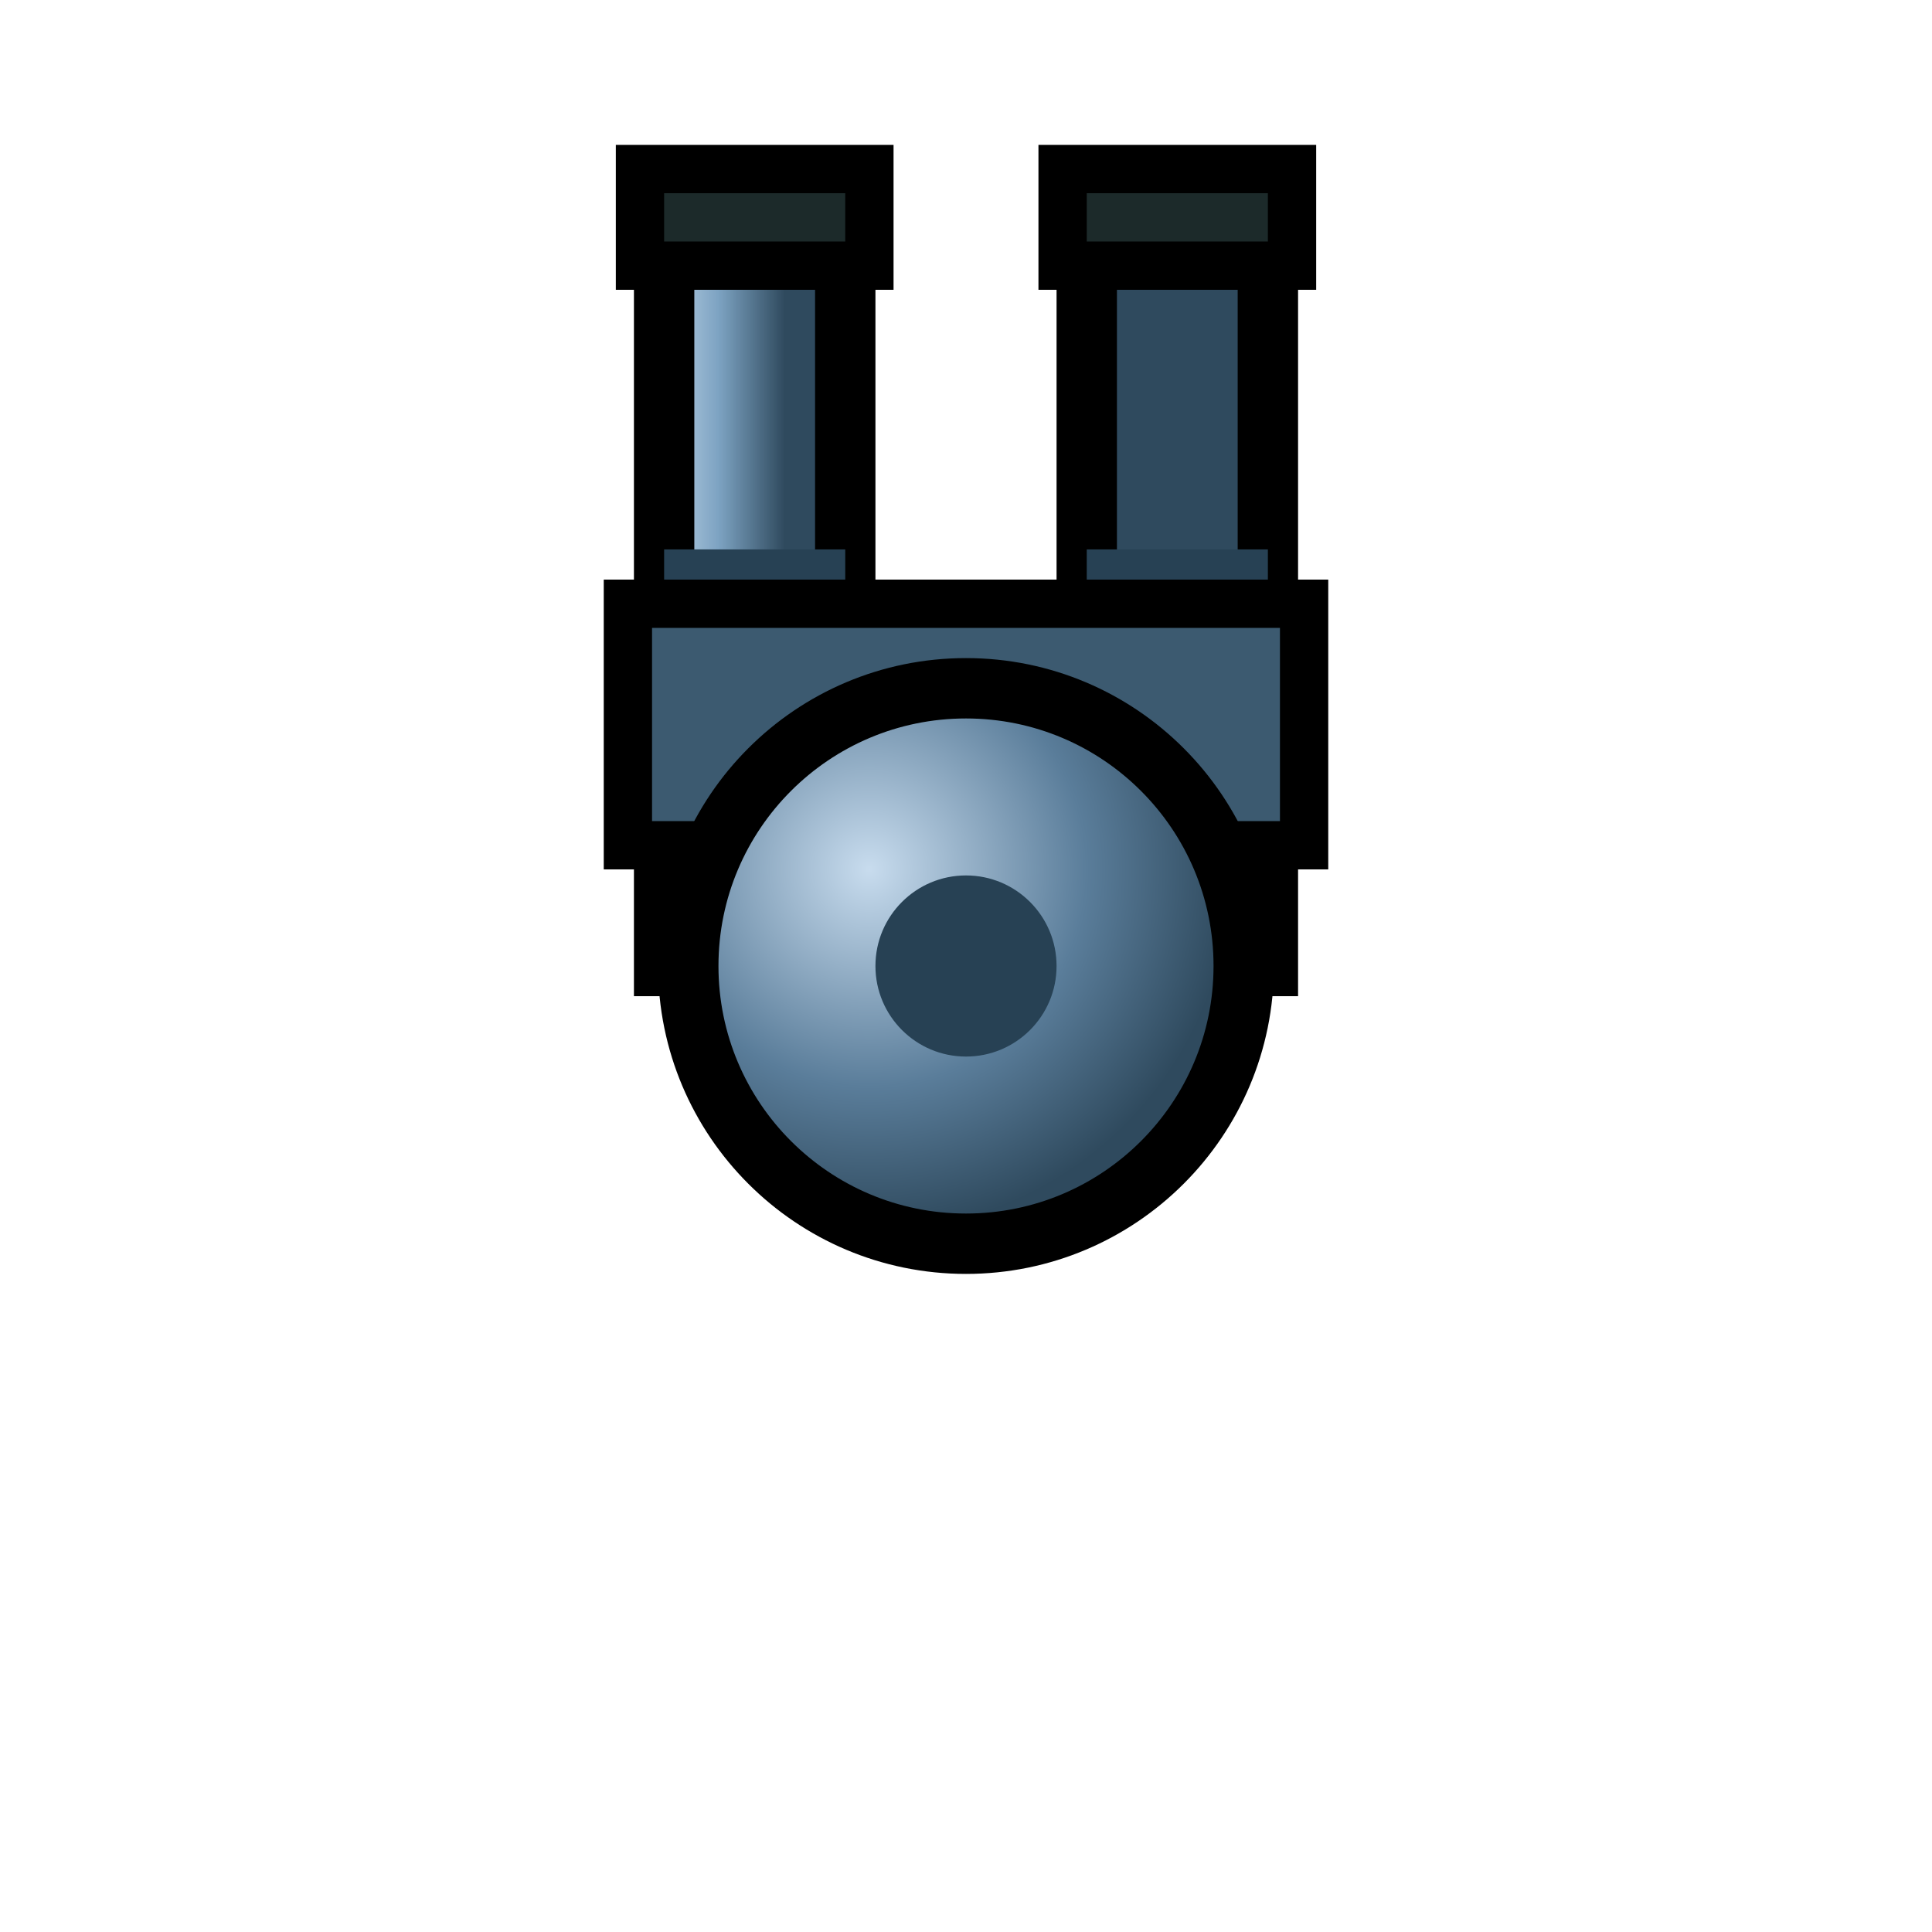
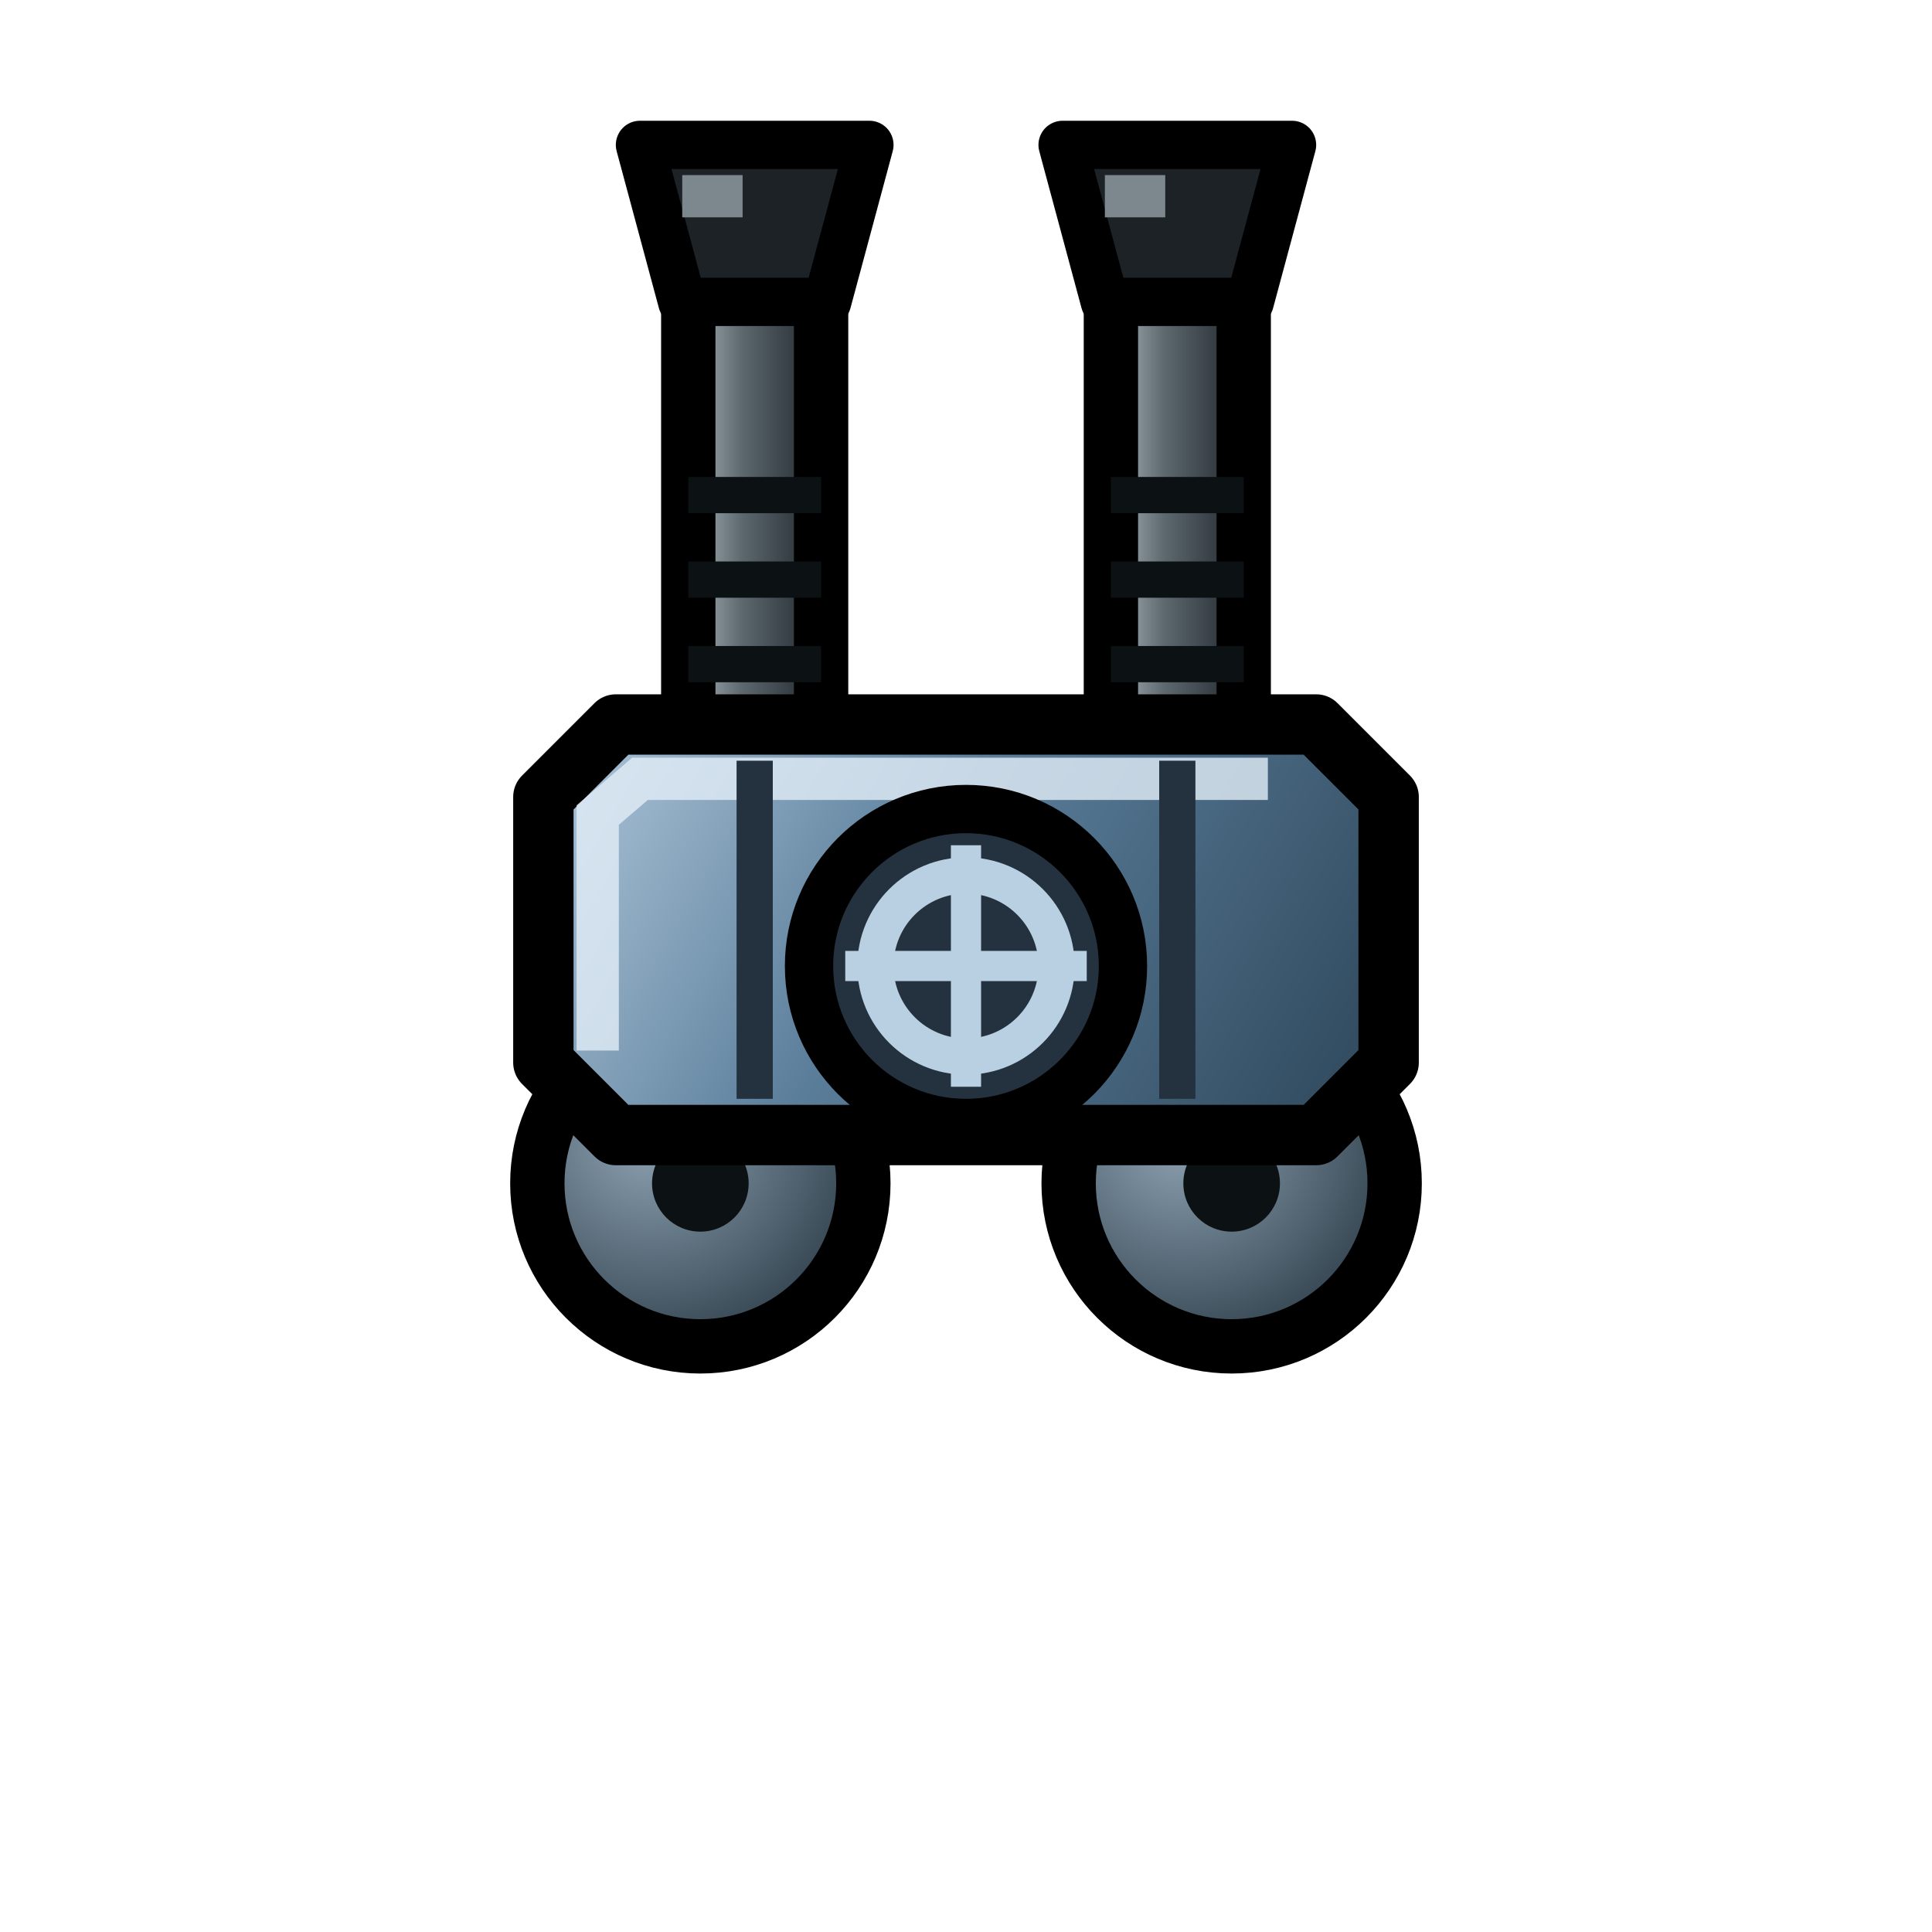
<svg xmlns="http://www.w3.org/2000/svg" viewBox="0 0 32 32">
  <defs>
-     <linearGradient id="barrel" x1="11" y1="0" x2="13" y2="0" gradientUnits="userSpaceOnUse">
-       <stop offset="0" stop-color="#bcd2e6" />
-       <stop offset="0.45" stop-color="#7da3c2" />
-       <stop offset="1" stop-color="#2f4a5e" />
+     <linearGradient id="bl" x1="11.4" y1="0" x2="13.6" y2="0" gradientUnits="userSpaceOnUse">
+       <stop offset="0" stop-color="#aeb8bf" />
+       <stop offset="0.4" stop-color="#5d686f" />
+       <stop offset="1" stop-color="#1f262b" />
    </linearGradient>
-     <radialGradient id="hub" cx="14.4" cy="14.4" r="6" gradientUnits="userSpaceOnUse">
-       <stop offset="0" stop-color="#c8dcee" />
-       <stop offset="0.6" stop-color="#5a7d9a" />
-       <stop offset="1" stop-color="#2f4a5e" />
+     <linearGradient id="br" x1="18.4" y1="0" x2="20.6" y2="0" gradientUnits="userSpaceOnUse">
+       <stop offset="0" stop-color="#aeb8bf" />
+       <stop offset="0.4" stop-color="#5d686f" />
+       <stop offset="1" stop-color="#1f262b" />
+     </linearGradient>
+     <linearGradient id="yoke" x1="9" y1="11" x2="23" y2="19" gradientUnits="userSpaceOnUse">
+       <stop offset="0" stop-color="#b9d0e2" />
+       <stop offset="0.45" stop-color="#5a7d9a" />
+       <stop offset="1" stop-color="#2c4558" />
+     </linearGradient>
+     <radialGradient id="drum" cx="0.35" cy="0.35" r="0.8">
+       <stop offset="0" stop-color="#8fa4b4" />
+       <stop offset="1" stop-color="#23323e" />
    </radialGradient>
  </defs>
-   <rect x="11" y="4" width="3" height="12" fill="url(#barrel)" stroke="#000000" stroke-width="1" />
-   <rect x="18" y="4" width="3" height="12" fill="url(#barrel)" stroke="#000000" stroke-width="1" />
-   <rect x="10.6" y="2.8" width="3.8" height="1.6" fill="#1c2a2a" stroke="#000000" stroke-width="0.8" />
-   <rect x="17.6" y="2.8" width="3.8" height="1.6" fill="#1c2a2a" stroke="#000000" stroke-width="0.8" />
-   <line x1="11" y1="9.5" x2="14" y2="9.5" stroke="#274154" stroke-width="0.8" />
-   <line x1="18" y1="9.5" x2="21" y2="9.5" stroke="#274154" stroke-width="0.8" />
-   <rect x="10.4" y="10" width="11.2" height="4" fill="#3c5a70" stroke="#000000" stroke-width="0.8" />
-   <circle cx="16" cy="16" r="4.6" fill="url(#hub)" stroke="#000000" stroke-width="1" />
-   <circle cx="16" cy="16" r="1.5" fill="#274154" />
+   <rect x="11.4" y="4.4" width="2.2" height="8.6" fill="url(#bl)" stroke="#000000" stroke-width="0.9" />
+   <polygon points="10.6,2.4 14.4,2.4 13.7,5 11.3,5" fill="#1c2226" stroke="#000000" stroke-width="0.8" stroke-linejoin="round" />
+   <rect x="11.3" y="2.9" width="1" height="0.7" fill="#7c878e" />
+   <path d="M11.4 8.2 H13.6 M11.4 9.6 H13.6 M11.4 11 H13.6" stroke="#0c1114" stroke-width="0.6" />
+   <rect x="18.4" y="4.4" width="2.2" height="8.6" fill="url(#br)" stroke="#000000" stroke-width="0.9" />
+   <polygon points="17.6,2.4 21.4,2.4 20.7,5 18.3,5" fill="#1c2226" stroke="#000000" stroke-width="0.8" stroke-linejoin="round" />
+   <rect x="18.3" y="2.9" width="1" height="0.7" fill="#7c878e" />
+   <path d="M18.4 8.2 H20.6 M18.4 9.6 H20.6 M18.4 11 H20.6" stroke="#0c1114" stroke-width="0.6" />
+   <circle cx="11.6" cy="19.6" r="2.7" fill="url(#drum)" stroke="#000000" stroke-width="0.9" />
+   <circle cx="20.4" cy="19.6" r="2.7" fill="url(#drum)" stroke="#000000" stroke-width="0.9" />
+   <circle cx="11.6" cy="19.6" r="0.8" fill="#0c1114" />
+   <circle cx="20.4" cy="19.6" r="0.8" fill="#0c1114" />
+   <polygon points="10.2,12 21.8,12 23,13.2 23,17.6 21.8,18.8 10.2,18.8 9,17.6 9,13.2" fill="url(#yoke)" stroke="#000000" stroke-width="1" stroke-linejoin="round" />
+   <path d="M9.9 17.4 V13.5 L10.6 12.9 H21" fill="none" stroke="#e2eef8" stroke-width="0.7" opacity="0.8" />
+   <line x1="12.5" y1="12.6" x2="12.5" y2="18.2" stroke="#23323e" stroke-width="0.6" />
+   <line x1="19.5" y1="12.6" x2="19.5" y2="18.2" stroke="#23323e" stroke-width="0.6" />
+   <circle cx="16" cy="16" r="2.6" fill="#23323e" stroke="#000000" stroke-width="0.8" />
+   <circle cx="16" cy="16" r="1.5" fill="none" stroke="#b9d0e2" stroke-width="0.6" />
+   <path d="M16 14 V18 M14 16 H18" stroke="#b9d0e2" stroke-width="0.5" />
</svg>
